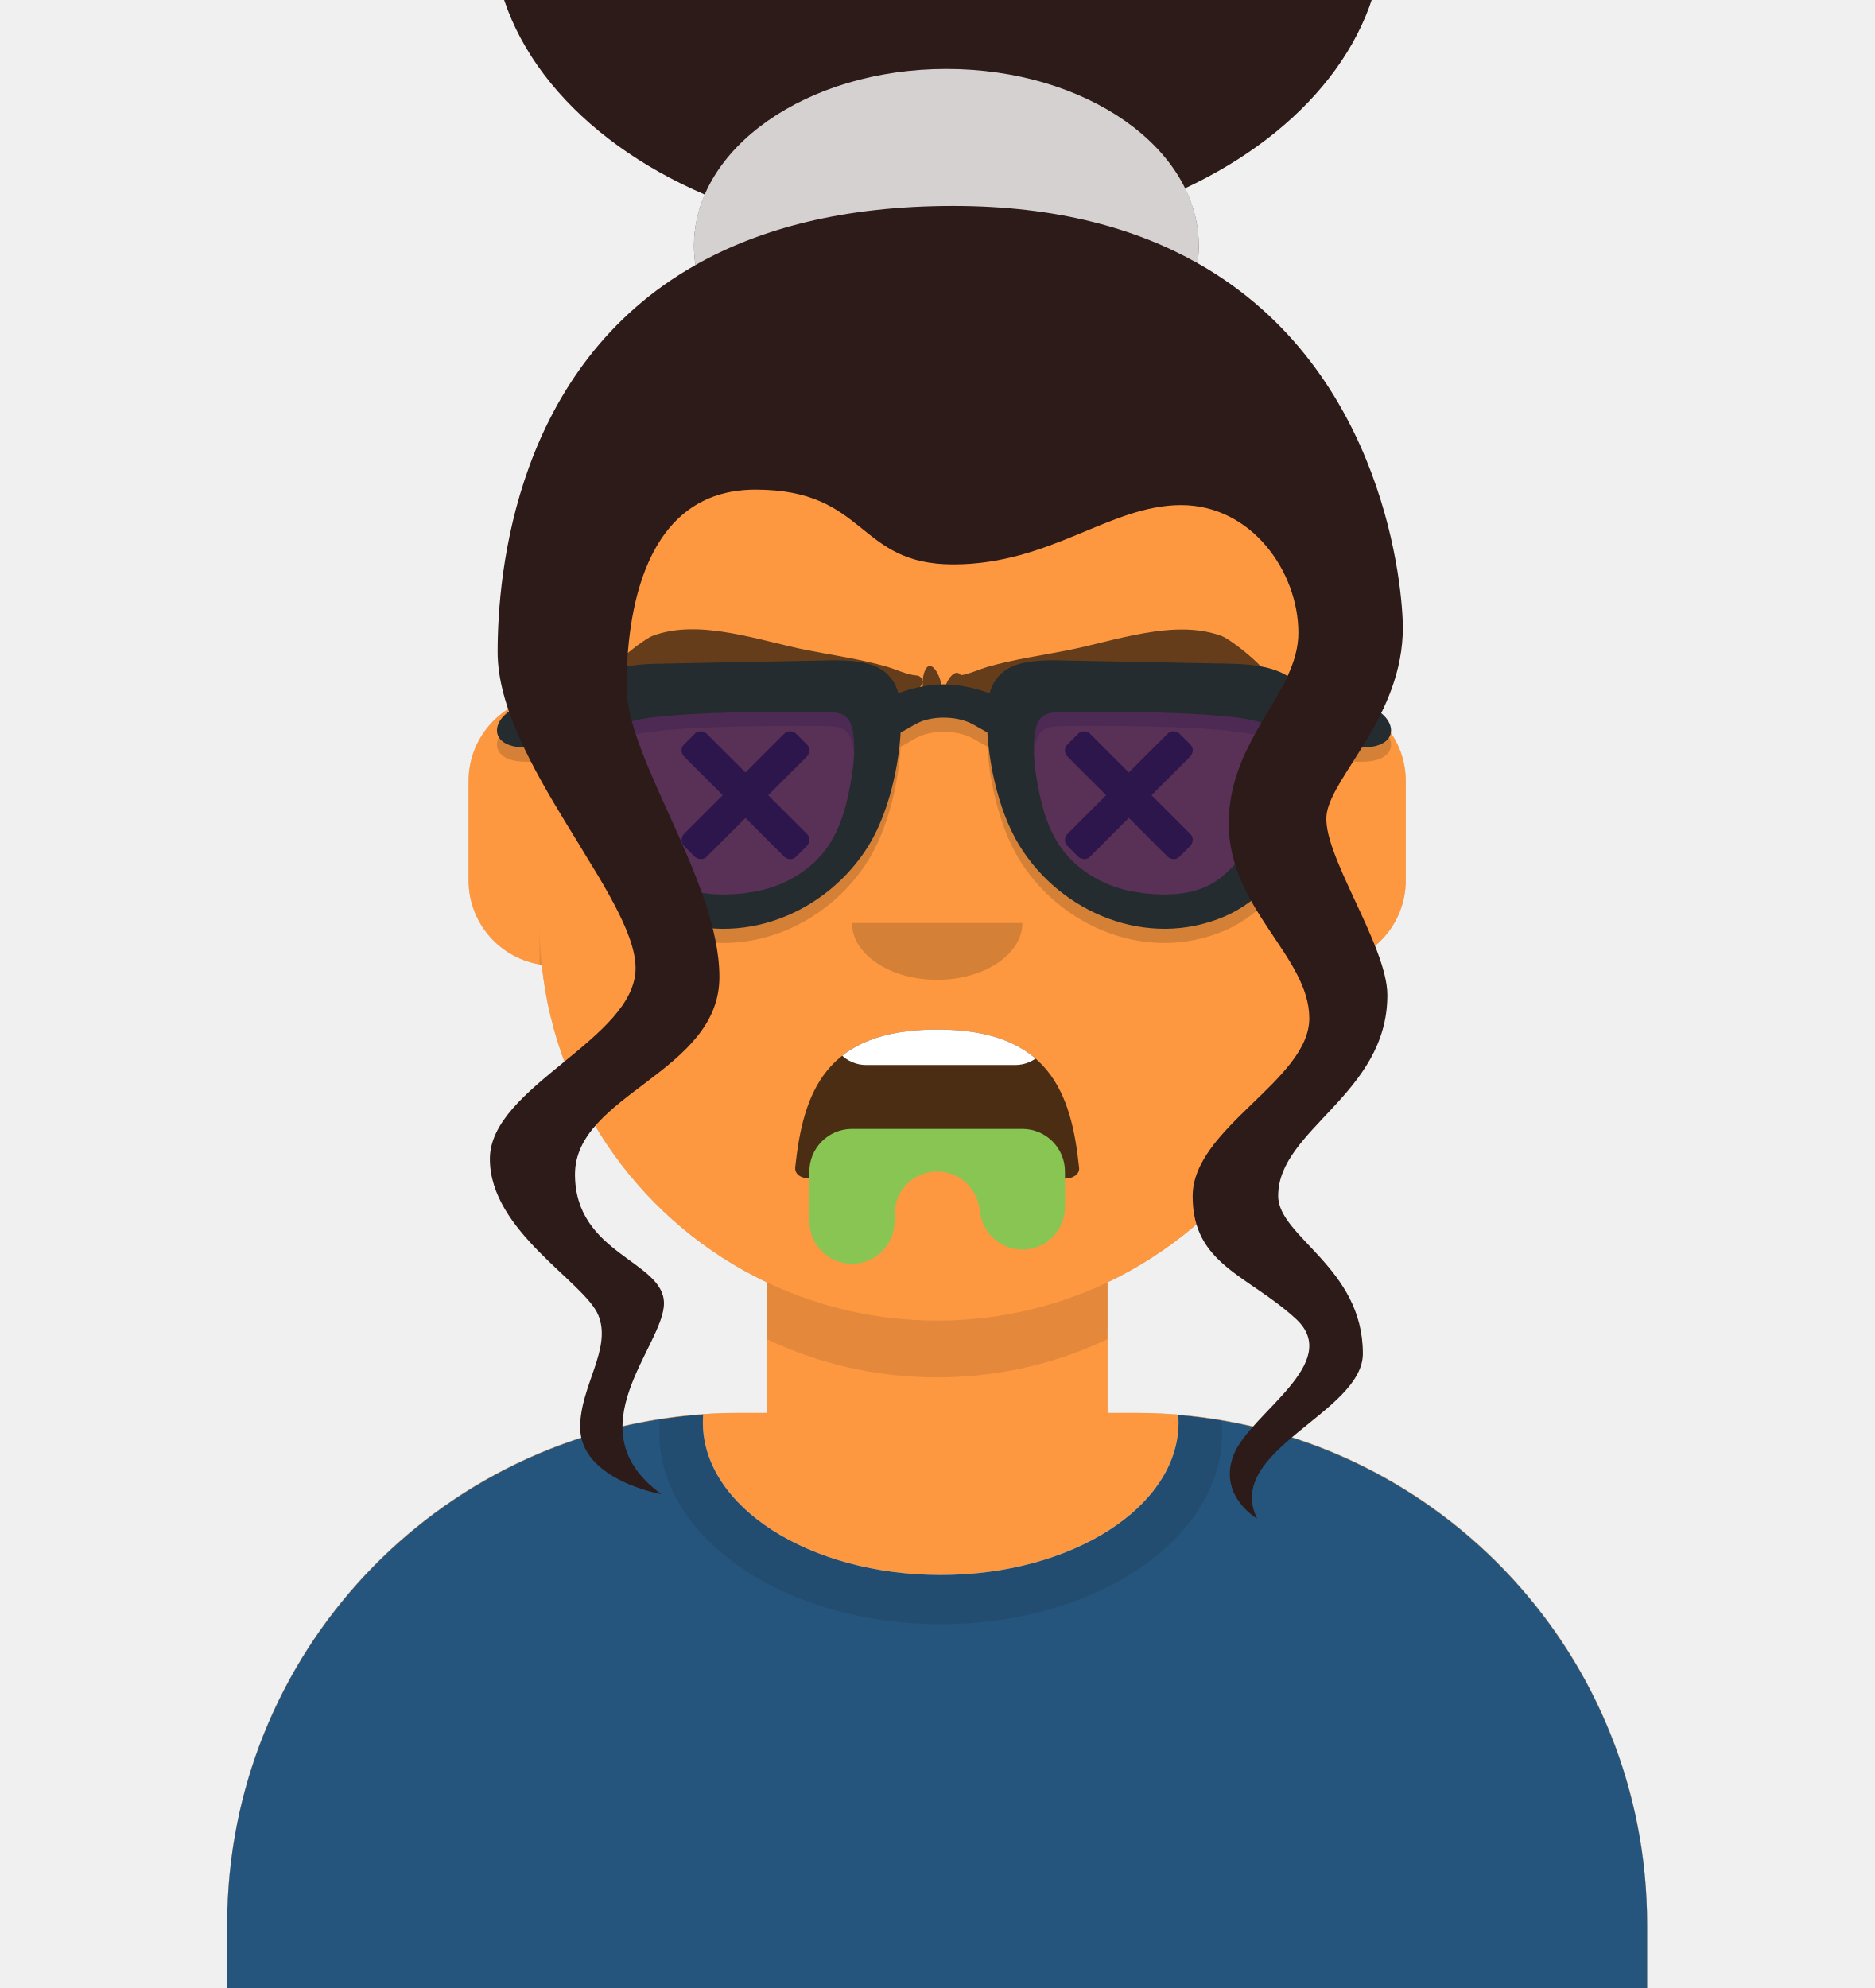
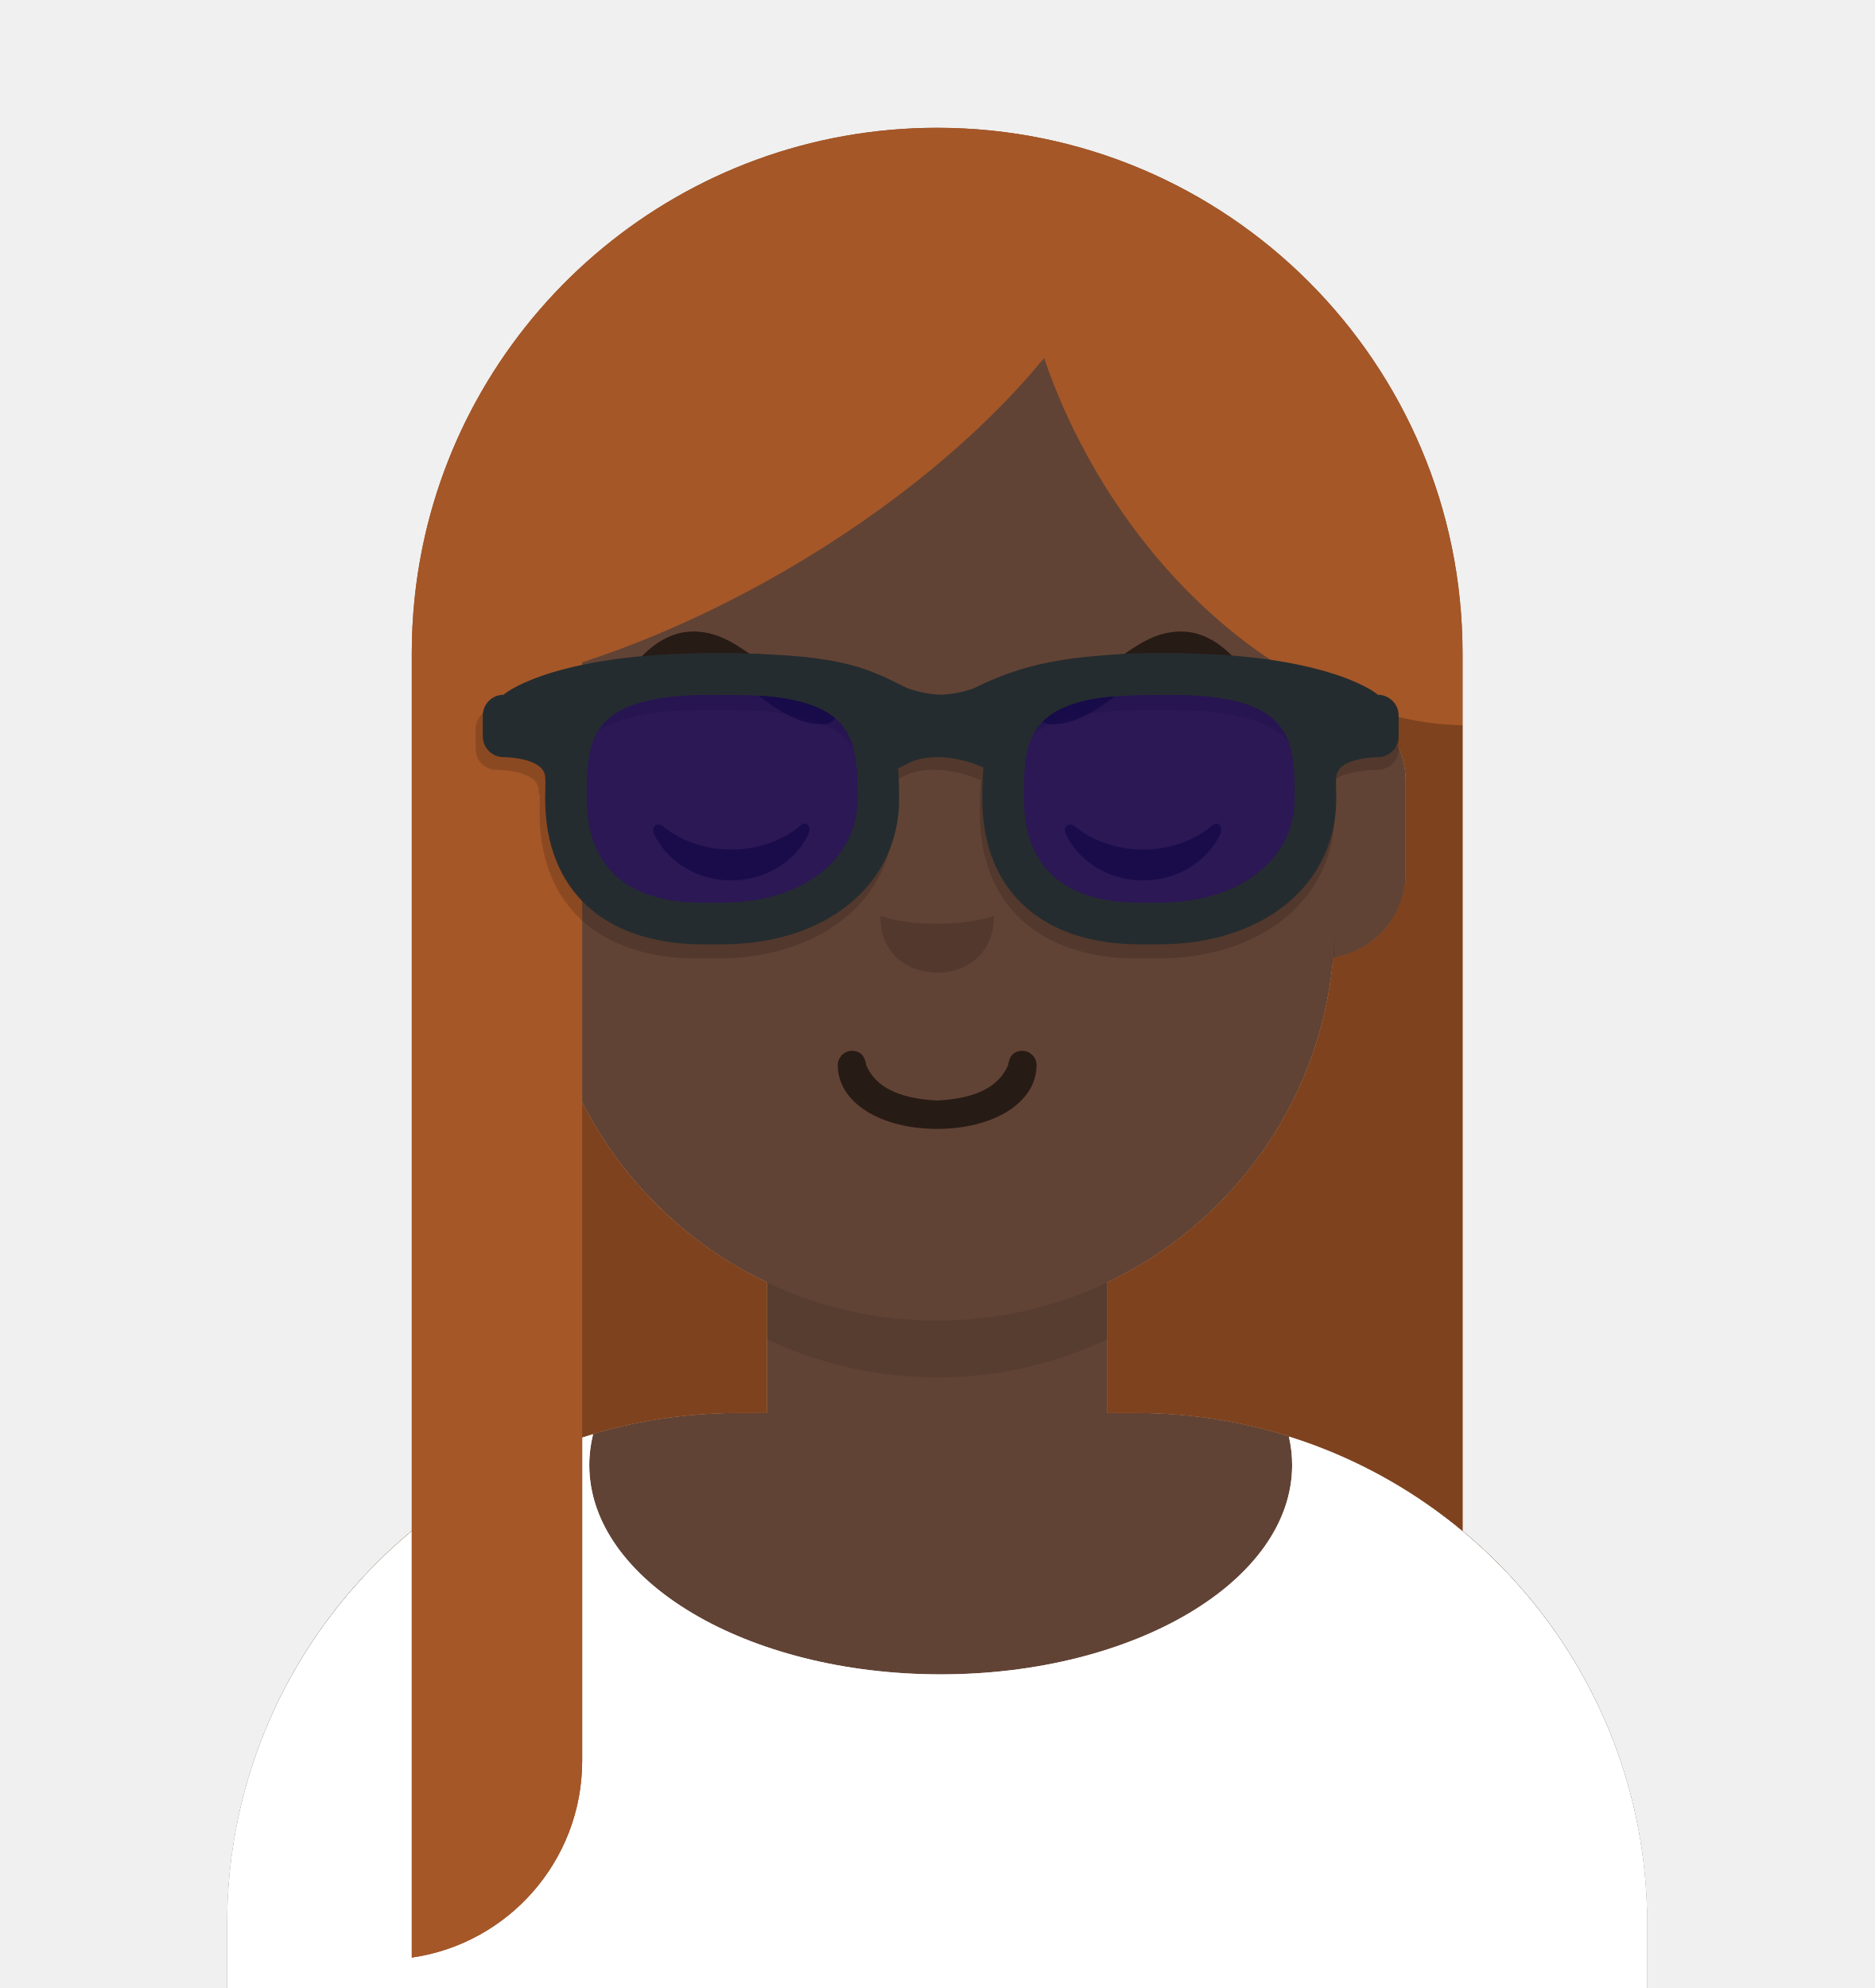
- <svg xmlns="http://www.w3.org/2000/svg" xmlns:ns2="http://design.blush" xmlns:xlink="http://www.w3.org/1999/xlink" width="264px" height="280px" viewBox="0 0 264 280" version="1.1">
+ <svg xmlns="http://www.w3.org/2000/svg" xmlns:xlink="http://www.w3.org/1999/xlink" width="264px" height="280px" viewBox="0 0 264 280" version="1.1">
  <defs>
    <path d="M100,0 C130.928,-5.68137151e-15 156,25.072 156,56 L156.001,62.166 C161.676,63.119 166,68.054 166,74 L166,88 C166,94.052 161.519,99.058 155.694,99.881 C153.628,119.686 141.238,136.422 124.001,144.61 L124,163 L128,163 C167.765,163 200,195.235 200,235 L200,244 L0,244 L0,235 C-4.86974701e-15,195.235 32.235,163 72,163 L76,163 L76,144.611 C58.763,136.422 46.372,119.687 44.305,99.881 C38.481,99.058 34,94.052 34,88 L34,74 C34,68.054 38.325,63.118 44,62.166 L44,56 C44,25.072 69.072,5.68137151e-15 100,0 Z" id="transparent_path-1" />
    <path d="M83,36.348 C83,52.629 105.162,65.828 132.5,65.828 C159.838,65.828 182,52.629 182,36.348 C182,34.985 181.845,33.645 181.544,32.331 C210.784,41.488 232,68.792 232,101.052 L232,110 L32,110 L32,101.052 C32,68.397 53.739,40.82 83.534,32.002 C83.182,33.421 83,34.871 83,36.348 Z" id="transparent_path-3" />
    <rect id="transparent_path-5" x="0" y="0" width="264" height="280" />
    <path d="M74,0 C114.869,0 148,33.131 148,74 L148,84.148 L148,197.608 C135.525,187.237 119.491,181 102,181 L102,181 L98,181 L98,162.611 C115.531,154.283 128.048,137.115 129.791,116.867 C135.569,116.002 140,111.019 140,105 L140,105 L140,92 C140,87.354 137.359,83.324 133.497,81.33 C132.724,81.05 131.952,80.748 131.181,80.426 C130.795,80.32 130.401,80.233 130,80.166 L130,80.166 L130,79.917 C117.224,74.234 104.878,63.071 96.11,47.885 C93.175,42.801 90.831,37.595 89.066,32.397 C80.431,42.941 67.745,53.602 52.342,62.495 C42.778,68.017 33.147,72.291 24,75.266 L24,137.247 C29.602,148.318 38.773,157.278 50,162.611 L50,162.611 L50,181 L46,181 C38.327,181 30.935,182.2 24,184.423 L24,230 C24,244.106 13.569,255.776 0,257.716 L0,74 C0,33.131 33.131,0 74,0 Z" id="transparent_path-7" />
  </defs>
  <g id="transparent_Avataaar/Default" stroke="none" stroke-width="1" fill="none" fill-rule="evenodd">
    <g id="transparent_Body" transform="translate(32, 36)">
      <mask id="transparent_mask-2" fill="white">
        <use xlink:href="#transparent_path-1" />
      </mask>
      <use fill="#D0C6AC" xlink:href="#transparent_path-1" />
-       <g id="transparent_Skin-Color" mask="url(#transparent_mask-2)" fill="#FD9841">
+       <g id="transparent_Skin-Color" mask="url(#transparent_mask-2)" fill="#614335">
        <g transform="translate(-32, 0)" id="transparent_Color">
          <rect x="0" y="0" width="264" height="244" />
        </g>
      </g>
      <path d="M44,94 C44,124.928 69.072,150 100,150 C130.928,150 156,124.928 156,94 L156,94 L156,102 C156,132.928 130.928,158 100,158 C69.072,158 44,132.928 44,102 Z" id="transparent_Neck-Shadow" fill-opacity="0.1" fill="#000000" mask="url(#transparent_mask-2)" />
    </g>
    <g id="transparent_Clothing" transform="translate(0, 170)">
      <defs>
-         <path d="M99,30.348 C99,42.211 113.998,51.828 132.5,51.828 C151.002,51.828 166,42.211 166,30.348 C166,29.995 165.987,29.644 165.96,29.295 C202.936,32.325 232,63.294 232,101.052 L232,110 L32,110 L32,101.052 C32,62.952 61.593,31.764 99.047,29.219 C99.015,29.595 99,29.97 99,30.348 Z" id="shirt_crew_neck_path-1" />
+         <path d="M83,36.348 C83,52.629 105.162,65.828 132.5,65.828 C159.838,65.828 182,52.629 182,36.348 C182,34.985 181.845,33.645 181.544,32.331 C210.784,41.488 232,68.792 232,101.052 L232,110 L32,110 L32,101.052 C32,68.397 53.739,40.82 83.534,32.002 C83.182,33.421 83,34.871 83,36.348 Z" id="shirt_scoop_neck_path-1" />
      </defs>
-       <g id="shirt_crew_neck_Clothing/Shirt-Crew-Neck" stroke="none" stroke-width="1" fill="none" fill-rule="evenodd">
-         <mask id="shirt_crew_neck_mask-2" fill="white">
-           <use xlink:href="#shirt_crew_neck_path-1" />
+       <g id="shirt_scoop_neck_Clothing/Shirt-Scoop-Neck" stroke="none" stroke-width="1" fill="none" fill-rule="evenodd">
+         <mask id="shirt_scoop_neck_mask-2" fill="white">
+           <use xlink:href="#shirt_scoop_neck_path-1" />
        </mask>
-         <use id="shirt_crew_neck_Clothes" fill="#E6E6E6" xlink:href="#shirt_crew_neck_path-1" />
-         <g id="shirt_crew_neck_Fabric-Color" mask="url(#shirt_crew_neck_mask-2)" fill="#25557C">
-           <rect id="shirt_crew_neck_🖍Color" x="0" y="0" width="264" height="110" />
-         </g>
-         <g id="shirt_crew_neck_Shadowy" opacity="0.6" mask="url(#shirt_crew_neck_mask-2)" fill="#000000" fill-opacity="0.16">
-           <g transform="translate(92, 4)" id="shirt_crew_neck_Hola-👋🏼">
-             <ellipse cx="40.5" cy="27.848" rx="39.635" ry="26.914" />
-           </g>
+         <use id="shirt_scoop_neck_Clothes" fill="#E6E6E6" xlink:href="#shirt_scoop_neck_path-1" />
+         <g id="shirt_scoop_neck_Fabric-Color" mask="url(#shirt_scoop_neck_mask-2)" fill="#FFFFFF">
+           <rect id="shirt_scoop_neck_🖍Color" x="0" y="0" width="264" height="110" />
        </g>
      </g>
    </g>
    <g id="transparent_Face" transform="translate(76, 82)" fill="#000000">
      <g id="transparent_Mouth" transform="translate(2, 52)">
-         <defs>
-           <path d="M34.008,12.602 C35.128,23.093 38.235,31.994 53.996,32 C69.758,32.006 72.917,23.042 73.994,12.505 C74.081,11.657 73.174,11 72.037,11 C65.351,11 62.67,12.495 53.989,12.5 C45.309,12.505 40.757,11 36.092,11 C34.949,11 33.896,11.552 34.008,12.602 Z" id="vomit_path-1" />
-           <path d="M66,25 C69.314,25 72,27.686 72,31 L72,36 C72,39.314 69.314,42 66,42 C62.686,42 60,39.314 60,36 L59.917,36 C59.441,33.162 56.973,31 54,31 C51.027,31 48.559,33.162 48.083,36 L48,36 L48,38 C48,41.314 45.314,44 42,44 C38.686,44 36,41.314 36,38 L36,31 C36,27.686 38.686,25 42,25 L66,25 Z" id="vomit_path-3" />
-           <filter x="-1.4%" y="-2.6%" width="102.8%" height="105.3%" filterUnits="objectBoundingBox" id="vomit_filter-4">
-             <feOffset dx="0" dy="-1" in="SourceAlpha" result="shadowOffsetInner1" />
-             <feComposite in="shadowOffsetInner1" in2="SourceAlpha" operator="arithmetic" k2="-1" k3="1" result="shadowInnerInner1" />
-             <feColorMatrix values="0 0 0 0 0   0 0 0 0 0   0 0 0 0 0  0 0 0 0.1 0" type="matrix" in="shadowInnerInner1" />
-           </filter>
-         </defs>
-         <g id="vomit_Mouth/Vomit" stroke="none" stroke-width="1" fill="none" fill-rule="evenodd">
-           <mask id="vomit_mask-2" fill="white">
-             <use xlink:href="#vomit_path-1" transform="translate(54, 21.5) scale(1, -1) translate(-54, -21.5)" />
-           </mask>
-           <use id="vomit_Mouth" fill-opacity="0.7" fill="#000000" transform="translate(54, 21.5) scale(1, -1) translate(-54, -21.5)" xlink:href="#vomit_path-1" />
-           <path d="M44,0 L65,0 C67.761,-5.07265313e-16 70,2.239 70,5 L70,11 C70,13.761 67.761,16 65,16 L44,16 C41.239,16 39,13.761 39,11 L39,5 C39,2.239 41.239,5.07265313e-16 44,0 Z" id="vomit_Teeth" fill="#FFFFFF" mask="url(#vomit_mask-2)" />
-           <g id="vomit_Vomit-Stuff">
-             <use fill="#88C553" fill-rule="evenodd" xlink:href="#vomit_path-3" />
-           </g>
+         <g id="twinkle_Mouth/Twinkle" stroke="none" stroke-width="1" fill="none" fill-rule="evenodd" fill-opacity="0.6">
+           <path d="M40,16 C40,21.372 46.158,25 54,25 C61.842,25 68,21.372 68,16 C68,14.895 67.05,14 66,14 C64.707,14 64.13,14.905 64,16 C62.758,18.938 59.683,20.716 54,21 C48.317,20.716 45.242,18.938 44,16 C43.87,14.905 43.293,14 42,14 C40.95,14 40,14.895 40,16 Z" id="twinkle_Mouth" fill="#000000" fill-rule="nonzero" />
        </g>
      </g>
      <g id="transparent_Nose" transform="translate(28, 40)" fill-opacity="0.16">
-         <g id="default_Nose/Default" stroke="none" stroke-width="1" fill="none" fill-rule="evenodd" fill-opacity="0.16">
-           <path d="M16,8 C16,12.418 21.373,16 28,16 L28,16 C34.627,16 40,12.418 40,8" id="default_Nose" fill="#000000" />
+         <g id="small_Nose/Small" stroke="none" stroke-width="1" fill="none" fill-rule="evenodd">
+           <path d="M20,7 C20,12.523 24.047,15 28,15 C31.953,15 36,12.523 36,7 C33.833,7.732 31.141,8.098 27.924,8.098 C24.741,8.098 22.099,7.732 20,7 Z" id="small_Nose" fill-opacity=".16" fill="#000" />
        </g>
      </g>
      <g id="transparent_Eyes" transform="translate(0, 8)">
-         <g id="x_dizzy_Eyes/X-Dizzy-😵" stroke="none" stroke-width="1" fill="none" fill-rule="evenodd" fill-opacity="0.6">
-           <path d="M23.5,13.3 L29,18.799 L34.5,13.3 C34.9,12.9 35.6,12.9 36.1,13.3 L37.7,14.9 C38.1,15.3 38.1,16 37.7,16.5 L32.2,22 L37.7,27.5 C38.1,27.9 38.1,28.6 37.7,29.1 L36.1,30.7 C35.7,31.1 35,31.1 34.5,30.7 L29,25.2 L23.5,30.7 C23.1,31.1 22.4,31.1 21.9,30.7 L20.3,29.1 C19.9,28.7 19.9,28 20.3,27.5 L25.799,22 L20.3,16.5 C19.9,16 19.9,15.3 20.3,14.9 L21.9,13.3 C22.3,12.9 23,12.9 23.5,13.3 Z" id="x_dizzy_Eye" fill="#000000" fill-rule="nonzero" />
-           <path d="M77.5,13.3 L83,18.799 L88.5,13.3 C88.9,12.9 89.6,12.9 90.1,13.3 L91.7,14.9 C92.1,15.3 92.1,16 91.7,16.5 L86.2,22 L91.7,27.5 C92.1,27.9 92.1,28.6 91.7,29.1 L90.1,30.7 C89.7,31.1 89,31.1 88.5,30.7 L83,25.2 L77.5,30.7 C77.1,31.1 76.4,31.1 75.9,30.7 L74.3,29.1 C73.9,28.7 73.9,28 74.3,27.5 L79.799,22 L74.3,16.5 C73.9,16 73.9,15.3 74.3,14.9 L75.9,13.3 C76.3,12.9 77,12.9 77.5,13.3 Z" id="x_dizzy_Eye" fill="#000000" fill-rule="nonzero" />
+         <g id="closed_Eyes/Closed-😌" stroke="none" stroke-width="1" fill="none" fill-rule="evenodd" fill-opacity="0.6">
+           <path d="M16.16,32.447 C18.007,28.649 22.164,26 26.998,26 C31.814,26 35.959,28.63 37.815,32.407 C38.367,33.529 37.582,34.447 36.791,33.767 C34.34,31.66 30.859,30.344 26.998,30.344 C23.257,30.344 19.874,31.579 17.438,33.572 C16.547,34.3 15.62,33.558 16.16,32.447 Z" id="closed_Closed-Eye" fill="#000000" transform="translate(27, 30) scale(1, -1) translate(-27, -30) " />
+           <path d="M74.16,32.447 C76.007,28.649 80.164,26 84.998,26 C89.814,26 93.959,28.63 95.815,32.407 C96.367,33.529 95.582,34.447 94.791,33.767 C92.34,31.66 88.859,30.344 84.998,30.344 C81.257,30.344 77.874,31.579 75.438,33.572 C74.547,34.3 73.62,33.558 74.16,32.447 Z" id="closed_Closed-Eye" fill="#000000" transform="translate(85, 30) scale(1, -1) translate(-85, -30) " />
        </g>
      </g>
      <g id="transparent_Eyebrow" fill-opacity="0.6">
-         <g id="unibrow_natural_Eyebrow/Natural/Unibrow-Natural" stroke="none" stroke-width="1" fill="none" fill-rule="evenodd" fill-opacity="0.6">
-           <path d="M57.001,12 C57,11.996 57,11.996 57.001,12 M96.281,8.15 C97.724,8.76 105.242,14.894 103.823,17.572 C103.563,18.062 102.91,18.144 102.525,17.751 C101.998,17.215 100.988,16.584 100.86,16.508 C95.856,13.497 89.636,14.19 84.172,15.015 C78.015,15.946 71.949,18.077 65.703,17.051 C64.113,16.789 61.31,16.058 59.458,14.891 C59.217,15.381 58.773,15.717 58.075,15.655 C55.845,15.457 57.592,12 58.763,12 C58.988,12 59.183,12.142 59.336,12.369 C60.626,12.208 61.918,11.617 63.241,11.291 C66.928,10.38 70.689,9.987 74.428,9.389 C81.09,8.324 89.747,5.392 96.281,8.15 Z" id="unibrow_natural_Kahlo" fill="#000000" transform="translate(80.5, 12.5) rotate(-2) translate(-80.5, -12.5) " />
-           <path d="M54.999,12 C55,11.996 55,11.996 54.999,12 M15.719,8.15 C22.253,5.392 30.91,8.324 37.572,9.389 C41.311,9.987 45.072,10.38 48.759,11.291 C50.242,11.657 51.685,12.354 53.131,12.413 C53.833,12.441 54.267,13.276 53.815,13.824 C52.332,15.618 48.327,16.717 46.297,17.051 C40.051,18.077 33.985,15.946 27.828,15.015 C22.364,14.19 16.144,13.497 11.14,16.508 C11.012,16.584 10.002,17.215 9.475,17.751 C9.09,18.144 8.437,18.062 8.177,17.572 C6.758,14.894 14.276,8.76 15.719,8.15 Z M54.934,11 C56.105,11 57.852,15.402 55.622,15.653 C53.392,15.904 53.763,11 54.934,11 Z" id="unibrow_natural_Frida" fill="#000000" transform="translate(32.34868, 12.5) rotate(2) translate(-32.34868, -12.5) " />
+         <g id="angry_Eyebrow/Outline/Angry" stroke="none" stroke-width="1" fill="none" fill-rule="evenodd" fill-opacity="0.6">
+           <path d="M15.611,15.185 C19.852,9.416 22.489,9.701 28.924,14.556 C29.106,14.694 29.221,14.781 29.594,15.064 C34.422,18.726 36.708,20 40,20 C41.105,20 42,19.105 42,18 C42,16.895 41.105,16 40,16 C37.934,16 36.099,14.978 32.011,11.877 C31.636,11.592 31.519,11.504 31.333,11.364 C27.574,8.527 25.374,7.287 22.638,6.992 C18.954,6.594 15.58,8.474 12.389,12.815 C11.734,13.705 11.925,14.957 12.815,15.611 C13.705,16.266 14.957,16.075 15.611,15.185 Z" id="angry_Eyebrow" fill="#000000" fill-rule="nonzero" />
+           <path d="M73.611,15.185 C77.852,9.416 80.489,9.701 86.924,14.556 C87.106,14.694 87.221,14.781 87.594,15.064 C92.422,18.726 94.708,20 98,20 C99.105,20 100,19.105 100,18 C100,16.895 99.105,16 98,16 C95.934,16 94.099,14.978 90.011,11.877 C89.636,11.592 89.519,11.504 89.333,11.364 C85.574,8.527 83.374,7.287 80.638,6.992 C76.954,6.594 73.58,8.474 70.389,12.815 C69.734,13.705 69.925,14.957 70.815,15.611 C71.705,16.266 72.957,16.075 73.611,15.185 Z" id="angry_Eyebrow" fill="#000000" fill-rule="nonzero" transform="translate(84.99993, 13.47006) scale(-1, 1) translate(-84.99993, -13.47006) " />
        </g>
      </g>
    </g>
    <g id="transparent_Top">
-       <g id="bride_Hairstyle/Bride" stroke="none" stroke-width="1" fill="none" fill-rule="evenodd">
-         <g id="bride_Facial-Hair" transform="translate(49, 72)" />
-         <g id="bride_Accessory" transform="translate(62, 85)">
-           <g id="sunglasses_2_Accesories/Sunglasses" stroke="none" stroke-width="1" fill="none" fill-rule="evenodd">
-             <path d="M88.421,10.032 L111.712,10.488 L112.419,10.517 C116.717,10.731 119.842,11.561 122.259,15.005 L123.271,15.061 C125.985,15.224 128.816,15.52 131.242,16.639 C134.626,18.201 135.149,21.739 130.882,22.226 C128.961,22.446 127.037,22.083 125.144,21.745 L124.805,21.691 C125.909,31.152 118.598,42.56 110.577,46.037 C99.6,50.797 87.338,45.529 81.534,36.004 C78.908,31.693 77.391,25.488 77.068,20.143 C76.249,19.745 75.467,19.22 74.719,18.855 C72.712,17.877 69.381,17.757 67.213,18.855 C66.467,19.233 65.684,19.762 64.861,20.159 C64.536,25.501 63.02,31.699 60.396,36.006 C54.592,45.532 42.329,50.799 31.352,46.039 C23.331,42.562 16.019,31.153 17.125,21.691 L16.787,21.745 L15.912,21.9 C14.303,22.181 12.675,22.412 11.049,22.226 C6.782,21.739 7.305,18.201 10.69,16.639 C13.419,15.38 16.66,15.162 19.672,15.006 C22.089,11.563 25.214,10.733 29.511,10.52 L30.218,10.491 L54.367,10.014 C59.191,9.923 63.3,10.28 64.542,14.64 C66.63,13.826 69.047,13.385 70.891,13.385 C72.75,13.385 75.24,13.833 77.383,14.659 C78.688,10.021 83.224,9.892 88.421,10.032 Z M54.679,17.284 L53.174,17.263 C48.255,17.217 28.018,17.153 25.616,19.149 C23.226,21.134 24.534,27.073 25.157,29.556 C26.22,33.8 28.64,38.06 32.172,40.752 C35.161,43.03 38.987,43.188 42.599,42.839 L42.814,42.815 C42.576,42.827 44.28,42.588 44.629,42.522 L44.661,42.516 C45.73,42.286 46.799,41.983 47.811,41.564 C49.717,40.775 51.508,39.619 52.978,38.169 C55.767,35.414 56.965,31.723 57.685,27.955 C58.157,25.487 58.555,22.671 58.146,20.165 C57.767,17.846 56.758,17.355 54.679,17.284 L54.679,17.284 Z M90.243,17.25 L87.681,17.273 C85.309,17.295 84.188,17.689 83.784,20.163 C83.374,22.668 83.772,25.485 84.244,27.952 C84.965,31.72 86.163,35.412 88.952,38.166 C90.421,39.616 92.213,40.772 94.119,41.562 C94.962,41.911 95.845,42.179 96.734,42.392 L97.268,42.513 C97.513,42.566 99.203,42.803 99.137,42.813 L98.986,42.802 C102.697,43.193 106.673,43.1 109.757,40.75 C113.29,38.058 115.709,33.798 116.773,29.554 L116.961,28.777 C117.607,26 118.481,20.948 116.314,19.147 C114.107,17.313 96.851,17.218 90.243,17.25 L90.243,17.25 Z" id="sunglasses_2_Shape" fill-opacity=".16" fill="#000" />
-             <g id="sunglasses_2_Sunglasses" transform="translate(8, 8)">
-               <path d="M47.01,6.277 C49.521,6.301 50.708,6.726 51.136,9.392 C51.569,12.092 51.148,15.128 50.648,17.787 C49.886,21.848 48.617,25.826 45.664,28.794 C44.109,30.358 42.212,31.603 40.194,32.454 C39.123,32.906 37.991,33.232 36.86,33.48 C36.529,33.552 33.706,33.948 35.438,33.747 C31.397,34.216 27.013,34.197 23.638,31.579 C19.898,28.678 17.337,24.086 16.211,19.513 C15.552,16.837 14.167,10.437 16.697,8.297 C19.595,5.845 47.01,6.277 47.01,6.277 L47.01,6.277 Z" id="sunglasses_2_shades" fill-opacity=".7" fill="#150662" />
-               <path d="M78.919,6.275 C76.408,6.299 75.221,6.724 74.794,9.389 C74.36,12.089 74.782,15.125 75.281,17.784 C76.044,21.845 77.313,25.824 80.265,28.792 C81.821,30.355 83.718,31.601 85.736,32.452 C86.807,32.903 87.939,33.23 89.07,33.477 C89.4,33.549 92.223,33.946 90.492,33.744 C94.533,34.214 98.917,34.195 102.292,31.577 C106.032,28.675 108.593,24.084 109.719,19.511 C110.378,16.834 111.762,10.434 109.233,8.294 C106.335,5.843 78.919,6.275 78.919,6.275 L78.919,6.275 Z" id="sunglasses_2_shades" fill-opacity=".7" fill="#150662" />
-               <g id="sunglasses_2_Glasses" fill="#252C2F">
-                 <path d="M46.249,7.275 C48.621,7.298 49.742,7.692 50.146,10.165 C50.555,12.671 50.157,15.487 49.685,17.955 C48.965,21.723 47.767,25.415 44.978,28.169 C43.508,29.619 41.717,30.775 39.811,31.564 C38.799,31.983 37.73,32.286 36.661,32.516 C36.349,32.583 33.682,32.95 35.318,32.764 C31.501,33.199 27.36,33.182 24.172,30.753 C20.64,28.06 18.22,23.8 17.157,19.556 C16.534,17.073 15.226,11.134 17.616,9.149 C20.353,6.875 46.249,7.275 46.249,7.275 L46.249,7.275 Z M22.218,0.49 C16.777,0.678 13.147,1.634 10.463,7.069 C5.546,17.03 13.963,31.969 23.352,36.039 C34.329,40.799 46.592,35.532 52.396,26.006 C55.469,20.962 57.022,13.323 56.922,7.504 C56.795,0.076 51.607,-0.13 45.509,0.034 L22.218,0.49 Z" id="sunglasses_2_Frame" />
-                 <path d="M79.681,7.273 C77.309,7.295 76.188,7.689 75.784,10.163 C75.374,12.668 75.772,15.485 76.244,17.952 C76.965,21.72 78.163,25.412 80.952,28.166 C82.421,29.616 84.213,30.772 86.119,31.562 C87.131,31.981 88.2,32.284 89.268,32.513 C89.581,32.58 92.247,32.948 90.612,32.761 C94.429,33.197 98.57,33.179 101.757,30.75 C105.29,28.058 107.709,23.798 108.773,19.554 C109.396,17.071 110.703,11.132 108.314,9.147 C105.576,6.872 79.681,7.273 79.681,7.273 L79.681,7.273 Z M103.712,0.488 C109.152,0.675 112.783,1.632 115.466,7.067 C120.384,17.028 111.967,31.966 102.577,36.037 C91.6,40.797 79.338,35.529 73.534,26.004 C70.461,20.96 68.907,13.321 69.007,7.501 C69.135,0.074 74.323,-0.132 80.421,0.032 L103.712,0.488 Z" id="sunglasses_2_Frame" />
-                 <path d="M13.197,4.927 C9.785,5.118 5.886,5.164 2.69,6.639 C-0.695,8.201 -1.218,11.739 3.049,12.226 C4.971,12.446 6.895,12.083 8.787,11.745 C10.337,11.468 12.442,11.558 13.906,10.966 C16.636,9.862 16.46,4.74 13.197,4.927" id="sunglasses_2_Frame" />
-                 <path d="M112.735,4.927 C116.147,5.118 120.046,5.164 123.242,6.639 C126.626,8.201 127.149,11.739 122.882,12.226 C120.961,12.446 119.037,12.083 117.144,11.745 C115.595,11.468 113.49,11.558 112.025,10.966 C109.296,9.862 109.471,4.74 112.735,4.927" id="sunglasses_2_Frame" />
-                 <path d="M73.109,7.013 C71.163,4.713 66.091,3.385 62.891,3.385 C59.691,3.385 54.768,4.713 52.822,7.013 C51.841,8.172 51.807,9.724 53.508,10.451 C55.626,11.357 57.517,9.714 59.213,8.855 C61.381,7.757 64.712,7.877 66.719,8.855 C68.427,9.688 70.305,11.357 72.423,10.451 C74.124,9.724 74.091,8.172 73.109,7.013" id="sunglasses_2_Frame" />
-               </g>
+       <defs>
+         <path d="M98 181L98 162.611C115.531 154.283 128.048 137.115 129.791 116.867C135.569 116.002 140 111.019 140 105L140 92C140 87.358 137.364 83.331 133.506 81.335C132.73 81.052 131.955 80.749 131.18 80.426C130.794 80.32 130.4 80.233 130 80.166L130 79.917C117.224 74.234 104.878 63.071 96.11 47.885C93.175 42.801 90.831 37.595 89.066 32.397C80.431 42.941 67.745 53.602 52.342 62.495C42.778 68.017 33.147 72.291 24 75.266L24 137.246C29.602 148.318 38.773 157.277 50 162.611L50 181L46 181C38.327 181 30.935 182.2 24 184.423L24 230C24 244.106 13.569 255.776 0 257.716L0 74C0 68.891 0.518 63.904 1.503 59.086C8.404 25.366 38.24 0 74 0C114.869 0 148 33.131 148 74L148 197.608C135.525 187.237 119.491 181 102 181L98 181Z" id="straight_2_path_1" />
+         <clipPath id="straight_2_mask_1">
+           <use xlink:href="#straight_2_path_1" />
+         </clipPath>
+       </defs>
+       <g id="straight_2_TopLong-HairStraight-2" transform="translate(-1 0)">
+         <g id="straight_2_Hair" transform="translate(59 18)">
+           <path d="M98 181L98 162.611C115.531 154.283 128.048 137.115 129.791 116.867C135.569 116.002 140 111.019 140 105L140 92C140 87.358 137.364 83.331 133.506 81.335C132.73 81.052 131.955 80.749 131.18 80.426C130.794 80.32 130.4 80.233 130 80.166L130 79.917C117.224 74.234 104.878 63.071 96.11 47.885C93.175 42.801 90.831 37.595 89.066 32.397C80.431 42.941 67.745 53.602 52.342 62.495C42.778 68.017 33.147 72.291 24 75.266L24 137.246C29.602 148.318 38.773 157.277 50 162.611L50 181L46 181C38.327 181 30.935 182.2 24 184.423L24 230C24 244.106 13.569 255.776 0 257.716L0 74C0 68.891 0.518 63.904 1.503 59.086C8.404 25.366 38.24 0 74 0C114.869 0 148 33.131 148 74L148 197.608C135.525 187.237 119.491 181 102 181L98 181Z" id="straight_2_Mask-Hair" fill="#944F23" fill-rule="evenodd" stroke="none" />
+           <g clip-path="url(#straight_2_mask_1)">
+             <g id="straight_2_Hair-Color" transform="translate(-58 -18)" fill="#4A312C">
+               <path d="M0 0L264 0L264 280L0 280L0 0Z" id="straight_2_Color" fill="#A55728" fill-rule="evenodd" stroke="none" />
            </g>
          </g>
        </g>
-         <g id="bride_Group-6" transform="translate(69, -55)">
-           <path d="M117.875,169.548 C118.783,164.099 128.591,155.744 128.591,143.394 C128.591,138.591 126.406,107.146 99.673,92.058 C99.784,91.253 99.845,90.438 99.845,89.612 C99.845,86.779 99.16,84.06 97.916,81.522 C114.757,73.64 125.852,60.206 125.852,44.953 C125.852,20.678 97.76,1 63.107,1 C28.455,1 0.363,20.678 0.363,44.953 C0.363,60.792 12.327,74.669 30.264,82.404 C29.281,84.687 28.746,87.106 28.746,89.612 C28.746,90.53 28.822,91.435 28.96,92.326 C3.64,106.666 1.09,135.574 1.09,146.845 C1.09,162.101 20.524,181.354 20.524,191.343 C20.524,201.332 -0,208.053 -0,218.224 C-0,228.395 13.259,235.478 15.257,240.2 C17.255,244.922 12.714,250.178 12.714,256.002 C12.714,263.448 24.156,265.446 24.156,265.446 C11.624,256.365 24.52,244.56 24.52,238.566 C24.52,232.572 11.987,231.664 11.987,220.403 C11.987,209.143 32.33,206.055 32.33,192.614 C32.33,179.174 19.252,161.908 19.252,151.737 C19.252,141.566 21.614,123.96 37.415,123.96 C53.216,123.96 51.582,134.494 65.264,134.494 C78.945,134.494 87.362,126.14 97.352,126.14 C107.341,126.14 113.879,135.584 113.879,144.12 C113.879,152.657 104.071,159.014 104.071,171.001 C104.071,182.988 115.417,189.708 115.417,198.426 C115.417,207.145 98.986,213.864 98.986,223.49 C98.986,233.117 106.796,234.569 113.516,240.745 C120.236,246.92 107.159,254.004 104.798,259.816 C102.437,265.628 108.067,268.897 108.067,268.897 C103.345,259.271 122.961,254.004 122.961,245.649 C122.961,233.481 111.031,229.241 111.031,223.429 C111.031,214.046 126.411,209.143 126.411,195.157 C126.411,188.074 116.967,174.997 117.875,169.548" id="bride_Hair-Color" fill="#2C1B18" ns2:color="Hair-500" />
-           <path d="M65.263,84.002 C79.811,84.002 91.023,87.177 99.672,92.058 C99.784,91.252 99.844,90.438 99.844,89.612 C99.844,75.859 83.928,64.71 64.295,64.71 C44.661,64.71 28.745,75.859 28.745,89.612 C28.745,90.529 28.822,91.434 28.959,92.326 C37.915,87.254 49.714,84.002 65.263,84.002" id="bride_Fill-4" fill-opacity=".8" fill="#FFF" />
+         <path d="M76.326 181L76.326 162.611C93.857 154.283 106.374 137.115 108.117 116.867C113.895 116.002 118.326 111.019 118.326 105L118.326 92C118.326 87.358 115.69 83.331 111.832 81.335C116.7 83.108 121.589 84.072 126.326 84.148L126.326 197.608C113.851 187.237 97.817 181 80.326 181L76.326 181ZM2.326 184.423C9.261 182.2 16.653 181 24.326 181L28.326 181L28.326 162.611C17.099 157.277 7.927 148.318 2.326 137.246L2.326 184.423ZM108.326 79.917L108.326 80.166C108.726 80.233 109.12 80.32 109.506 80.426C109.112 80.261 108.719 80.092 108.326 79.917Z" transform="translate(80.67409 18)" id="straight_2_Shadow" fill="#000000" fill-opacity="0.239" fill-rule="evenodd" stroke="none" />
+         <g id="straight_2_Facial-Hair" transform="translate(49 72)" />
+         <g id="straight_2_Accessory" transform="translate(62 85)">
+           <g id="wayfarers_2_Accesories/Wayfarers" stroke="none" stroke-width="1" fill="none" fill-rule="evenodd">
+             <path d="M100.53,9 L103.5,9 C124.79,9 132.354,14.096 133.045,14.772 C134.679,14.772 136,16.062 136,17.657 L136,20.543 C136,22.082 134.772,23.336 133.219,23.424 L132.613,23.439 C131.446,23.483 128.23,23.715 126.821,24.941 C126.96,26.434 127,27.964 127,29.5 C127,41.569 116.721,50 102,50 L99.242,50 C85.315,50 77,42.336 77,29.5 C77,27.952 77.04,26.41 77.181,24.906 L75.8,24.361 C75.556,24.264 75.028,24.09 74.296,23.91 C72.256,23.407 70.159,23.254 68.304,23.634 C67.624,23.774 66.992,23.984 66.413,24.267 L64.831,25.039 C64.962,26.501 65,27.998 65,29.5 C65,41.569 54.721,50 40,50 L37.242,50 C23.315,50 15,42.336 15,29.5 C15,28.661 15.012,27.824 15.045,26.993 C14.931,26.959 14.864,26.75 14.864,26.315 C14.864,23.888 10.685,23.502 9.356,23.441 L8.955,23.429 C7.324,23.429 6,22.139 6,20.543 L6,17.657 C6,16.062 7.324,14.772 8.955,14.772 L9.071,14.67 C10.26,13.707 17.9,9.097 37.865,9.002 L41.47,9 C42.731,9 43.924,9.034 45.054,9.1 C57.417,9.523 60.91,11.234 65.85,13.652 L66.269,13.859 L66.564,13.958 C67.301,14.197 69.066,14.702 71.079,14.766 C73.246,14.673 75.1,14.085 75.642,13.897 L76.324,13.57 C81.333,11.213 86.439,9.716 95.561,9.201 C97.09,9.069 98.742,9 100.53,9 Z M42.173,15.002 L38.385,15 C19.582,15 19.017,21.437 19.001,29.727 L19,30.502 C19,37.572 22.116,46 36.971,46 L40,46 C52.365,46 61,39.627 61,30.502 L60.994,28.741 C60.909,21.013 59.692,15.124 42.173,15.002 L42.173,15.002 Z M103.615,15 L100.385,15 C81.582,15 81.017,21.437 81.001,29.727 L81,30.502 C81,37.572 84.119,46 98.971,46 L102,46 C114.365,46 123,39.627 123,30.502 L122.993,28.711 C122.905,20.917 121.643,15 103.615,15 Z" id="wayfarers_2_Shape" fill-opacity=".16" fill="#000" />
+             <g id="wayfarers_2_Wayfarers" transform="translate(7, 7)" fill-rule="nonzero">
+               <g id="wayfarers_2_Shades" transform="translate(10.79546, 2.928571)" fill="#150662" fill-opacity=".7">
+                 <path d="M44.918,17.571 C44.918,27.274 36.668,35.143 22.92,35.143 L20.17,35.143 C6.423,35.143 0.923,27.271 0.923,17.571 L0.923,17.571 C0.923,7.866 2.207,0 21.455,0 L24.386,0 C43.634,0 44.918,7.866 44.918,17.571 L44.918,17.571 Z" id="wayfarers_2_Shade" />
+                 <path d="M106.486,17.571 C106.486,27.274 98.239,35.143 84.489,35.143 L81.739,35.143 C67.991,35.143 62.491,27.271 62.491,17.571 L62.491,17.571 C62.491,7.866 63.775,0 83.023,0 L85.955,0 C105.199,0 106.486,7.866 106.486,17.571 L106.486,17.571 Z" id="wayfarers_2_Shade" />
+               </g>
+               <path d="M35.182,0 C56.833,0 58.645,10.127 58.645,20.5 C58.645,32.569 48.396,41 33.716,41 L30.966,41 C17.078,41 8.787,33.336 8.787,20.5 C8.787,10.127 10.599,0 32.25,0 L35.182,0 Z M35.182,5.854 L32.25,5.854 C14.65,5.854 14.65,12.318 14.65,20.5 C14.65,27.18 17.48,35.143 30.966,35.143 L33.716,35.143 C44.942,35.143 52.782,29.122 52.782,20.5 L52.781,19.768 C52.766,11.936 52.254,5.854 35.182,5.854 Z" id="wayfarers_2_Left" fill="#252C2F" />
+               <path d="M96.75,0 C118.401,0 120.213,10.127 120.213,20.5 C120.213,32.569 109.964,41 95.284,41 L92.534,41 C78.646,41 70.355,33.336 70.355,20.5 C70.355,10.127 72.167,0 93.818,0 L96.75,0 Z M96.75,5.854 L93.818,5.854 C76.218,5.854 76.218,12.318 76.218,20.5 C76.218,27.18 79.051,35.143 92.534,35.143 L95.284,35.143 C106.51,35.143 114.35,29.122 114.35,20.5 L114.349,19.768 C114.334,11.936 113.822,5.854 96.75,5.854 Z" id="wayfarers_2_Right" fill="#252C2F" />
+               <path d="M2.932,5.857 C3.618,5.172 11.123,0 32.25,0 C49.964,0 53.714,1.88 59.39,4.721 L59.805,4.931 C60.2,5.073 62.218,5.774 64.578,5.851 C66.729,5.757 68.568,5.161 69.106,4.97 C75.584,1.748 81.926,0 96.75,0 C117.877,0 125.382,5.172 126.068,5.857 C127.689,5.857 129,7.166 129,8.786 L129,11.714 C129,13.334 127.689,14.643 126.068,14.643 C126.068,14.643 120.205,14.643 120.205,17.571 C120.205,20.5 117.273,13.334 117.273,11.714 L117.273,8.862 C113.697,7.462 107.297,5.857 96.75,5.857 C85,5.857 79.148,6.988 74.128,9.104 L74.184,9.243 L71.688,10.25 L74.181,11.258 L71.981,16.687 L69.264,15.589 C69.021,15.49 68.497,15.314 67.771,15.131 C65.747,14.62 63.665,14.465 61.825,14.851 C61.15,14.993 60.523,15.206 59.948,15.493 L57.326,16.803 L54.703,11.565 L57.325,10.255 L57.331,10.252 L54.819,9.237 L54.899,9.039 C50.57,6.976 46.578,5.857 32.25,5.857 C21.704,5.857 15.303,7.461 11.727,8.861 L11.727,11.714 C11.727,13.334 8.795,20.5 8.795,17.571 C8.795,14.643 2.932,14.643 2.932,14.643 C1.313,14.643 0,13.334 0,11.714 L0,8.786 C0,7.166 1.313,5.857 2.932,5.857 Z" id="wayfarers_2_Stuff" fill="#252C2F" />
+             </g>
+           </g>
        </g>
      </g>
    </g>
  </g>
</svg>
